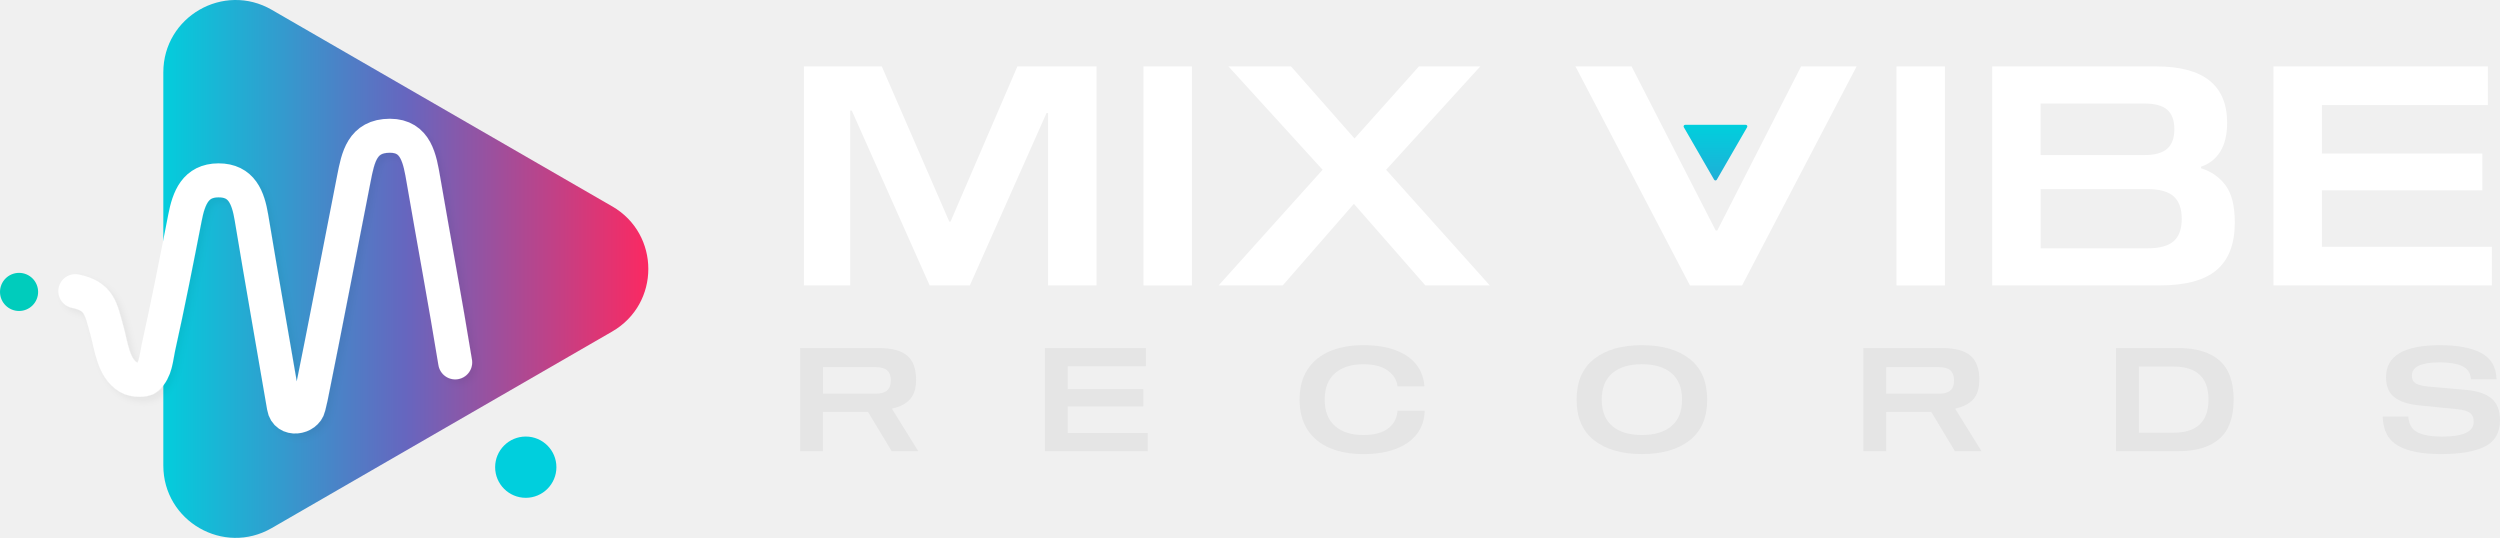
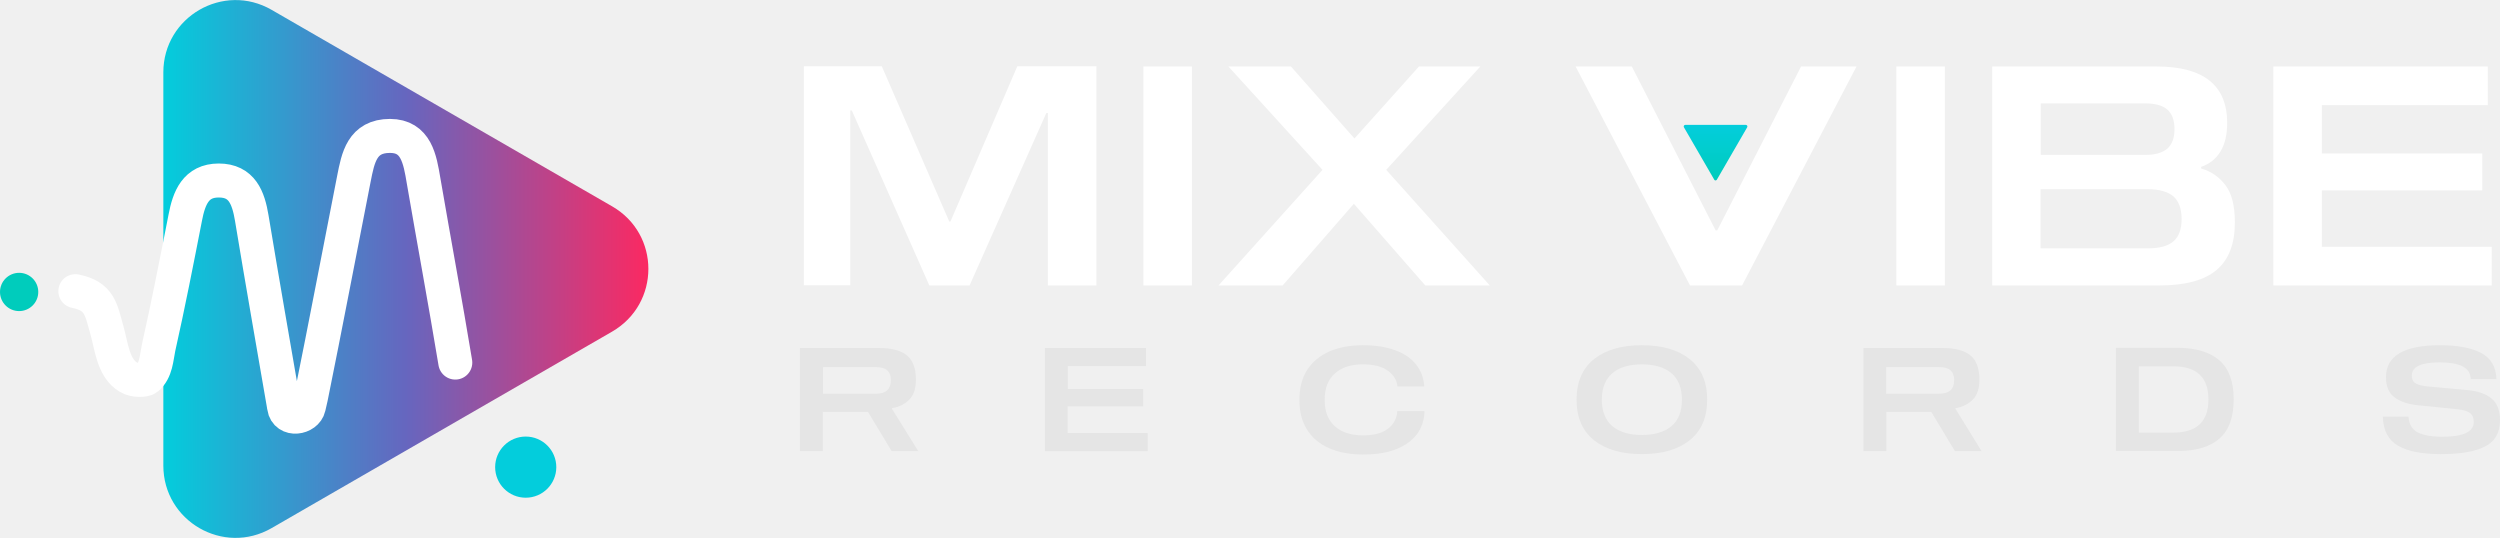
- <svg xmlns="http://www.w3.org/2000/svg" id="Layer_1" data-name="Layer 1" viewBox="0 0 1267.28 272.66">
-   <defs>
-     <linearGradient id="linear-gradient" x1="869.59" y1="91.48" x2="869.59" y2="63.27" gradientUnits="userSpaceOnUse">
-       <stop offset="0" stop-color="#1fafd7" />
-       <stop offset="1" stop-color="#00cfdd" />
-     </linearGradient>
-     <linearGradient id="linear-gradient-2" x1="82.79" y1="136.33" x2="328.64" y2="136.33" gradientUnits="userSpaceOnUse">
-       <stop offset="0" stop-color="#03cddc" />
-       <stop offset=".5" stop-color="#6666bf" />
-       <stop offset="1" stop-color="#fb2962" />
-     </linearGradient>
-     <filter id="drop-shadow-1" filterUnits="userSpaceOnUse">
-       <feOffset dx="2.19" dy="2.19" />
-       <feGaussianBlur result="blur" stdDeviation="1.57" />
-       <feFlood flood-color="#000" flood-opacity=".05" />
-       <feComposite in2="blur" operator="in" />
-       <feComposite in="SourceGraphic" />
-     </filter>
-   </defs>
-   <path d="M1248.13,185.59c-2.71-1.27-6.55-1.9-11.53-1.9-9.32,0-13.99,2.25-13.99,6.74,0,1.81,.63,3.1,1.9,3.88,1.27,.78,3.32,1.32,6.15,1.61l19.77,1.76c5.47,.49,9.64,1.92,12.52,4.28,2.88,2.37,4.32,6.07,4.32,11.09,0,6.25-2.51,10.67-7.54,13.25-5.03,2.59-12.45,3.88-22.26,3.88s-16.79-1.4-21.82-4.21c-5.03-2.81-7.64-7.75-7.83-14.83h12.96c.29,3.91,1.87,6.58,4.72,8.02,2.86,1.44,6.99,2.16,12.41,2.16,10.69,0,16.04-2.49,16.04-7.47,0-2.15-.67-3.69-2.01-4.61-1.34-.93-3.31-1.51-5.89-1.76l-19.7-1.98c-5.52-.54-9.7-1.9-12.56-4.1-2.86-2.2-4.28-5.61-4.28-10.25,0-10.79,9.13-16.18,27.39-16.18,8.88,0,15.83,1.32,20.83,3.95,5,2.64,7.6,7.08,7.8,13.33h-12.96c-.24-3.17-1.72-5.39-4.43-6.66Z" style="fill: #e5e5e5;" />
+ <svg xmlns="http://www.w3.org/2000/svg" version="1.1" id="Layer_1" x="0px" y="0px" viewBox="0 0 1267.3 272.7" style="enable-background:new 0 0 1267.3 272.7;" xml:space="preserve">
+   <style type="text/css">
+ 	.st0{fill:#E5E5E5;}
+ 	.st1{fill:#FFFFFF;}
+ 	.st2{fill:url(#SVGID_1_);}
+ 	.st3{fill:#03CDDC;}
+ 	.st4{fill:url(#SVGID_00000148660719377865950240000016082477354855087029_);}
+ 	.st5{fill:none;stroke:#FFFFFF;stroke-width:17.23;stroke-linecap:round;stroke-miterlimit:10;}
+ 	.st6{fill:#00CCBC;}
+ </style>
+   <path class="st0" d="M1248.1,185.6c-2.7-1.3-6.6-1.9-11.5-1.9c-9.3,0-14,2.2-14,6.7c0,1.8,0.6,3.1,1.9,3.9s3.3,1.3,6.2,1.6l19.8,1.8  c5.5,0.5,9.6,1.9,12.5,4.3c2.9,2.4,4.3,6.1,4.3,11.1c0,6.2-2.5,10.7-7.5,13.2c-5,2.6-12.4,3.9-22.3,3.9s-16.8-1.4-21.8-4.2  c-5-2.8-7.6-7.8-7.8-14.8h13c0.3,3.9,1.9,6.6,4.7,8c2.9,1.4,7,2.2,12.4,2.2c10.7,0,16-2.5,16-7.5c0-2.1-0.7-3.7-2-4.6  c-1.3-0.9-3.3-1.5-5.9-1.8l-19.7-2c-5.5-0.5-9.7-1.9-12.6-4.1c-2.9-2.2-4.3-5.6-4.3-10.2c0-10.8,9.1-16.2,27.4-16.2  c8.9,0,15.8,1.3,20.8,3.9c5,2.6,7.6,7.1,7.8,13.3h-13C1252.3,189.1,1250.9,186.9,1248.1,185.6L1248.1,185.6z" />
  <g>
-     <path d="M465.48,228.72h-13.47l-12.01-19.92h-22.85v19.92h-11.57v-52.28h39.91c6.59,0,11.39,1.28,14.39,3.84,3,2.56,4.5,6.63,4.5,12.19,0,4.49-1.1,7.87-3.29,10.14-2.2,2.27-5.13,3.75-8.79,4.43v.44l13.18,21.24Zm-15.78-30.79c1.24-1.1,1.87-2.79,1.87-5.09s-.62-3.99-1.87-5.09c-1.24-1.1-3.21-1.65-5.89-1.65h-26.65v13.47h26.65c2.68,0,4.65-.55,5.89-1.65Z" style="fill: #e5e5e5;" />
-     <path d="M541.25,197.23h38.3v8.79h-38.3v13.47h40.57v9.23h-52.14v-52.28h51.18v9.23h-39.61v11.57Z" style="fill: #e5e5e5;" />
-     <path d="M703.51,187.86c-2.93-2.15-7.08-3.22-12.45-3.22-6.1,0-10.89,1.53-14.35,4.58-3.47,3.05-5.2,7.51-5.2,13.36s1.73,10.31,5.2,13.36c3.47,3.05,8.25,4.58,14.35,4.58,5.52,0,9.73-1.12,12.63-3.37,2.9-2.24,4.48-5.22,4.72-8.93h13.77c-.1,4.54-1.4,8.46-3.92,11.75-2.51,3.29-6.08,5.82-10.69,7.58-4.61,1.76-10.12,2.64-16.51,2.64s-12.09-1.03-16.95-3.08c-4.86-2.05-8.63-5.14-11.31-9.26-2.68-4.12-4.03-9.21-4.03-15.27s1.34-11.14,4.03-15.27c2.68-4.12,6.46-7.21,11.31-9.26,4.86-2.05,10.51-3.08,16.95-3.08s11.8,.85,16.37,2.56c4.56,1.71,8.08,4.14,10.54,7.29,2.46,3.15,3.82,6.82,4.06,11.02h-13.62c-.34-3.17-1.98-5.83-4.91-7.98Z" style="fill: #e5e5e5;" />
-     <path d="M856.54,181.96c5.91,4.66,8.86,11.53,8.86,20.61s-2.95,15.95-8.86,20.61c-5.91,4.66-13.99,6.99-24.24,6.99s-18.33-2.33-24.24-6.99c-5.91-4.66-8.86-11.53-8.86-20.61s2.95-15.95,8.86-20.61c5.91-4.66,13.99-6.99,24.24-6.99s18.33,2.33,24.24,6.99Zm-9.23,34.01c3.56-3.03,5.34-7.49,5.34-13.4s-1.78-10.37-5.34-13.4c-3.56-3.03-8.57-4.54-15.01-4.54s-11.45,1.51-15.01,4.54c-3.56,3.03-5.35,7.49-5.35,13.4s1.78,10.37,5.35,13.4c3.56,3.03,8.57,4.54,15.01,4.54s11.45-1.51,15.01-4.54Z" style="fill: #e5e5e5;" />
-     <path d="M1004.45,228.72h-13.47l-12.01-19.92h-22.85v19.92h-11.57v-52.28h39.91c6.59,0,11.39,1.28,14.39,3.84,3,2.56,4.5,6.63,4.5,12.19,0,4.49-1.1,7.87-3.29,10.14-2.2,2.27-5.13,3.75-8.79,4.43v.44l13.18,21.24Zm-15.78-30.79c1.24-1.1,1.87-2.79,1.87-5.09s-.62-3.99-1.87-5.09c-1.24-1.1-3.21-1.65-5.89-1.65h-26.65v13.47h26.65c2.68,0,4.65-.55,5.89-1.65Z" style="fill: #e5e5e5;" />
-     <path d="M1125.08,182.73c4.78,4.2,7.18,10.81,7.18,19.84s-2.39,15.65-7.18,19.84c-4.78,4.2-11.74,6.3-20.87,6.3h-31.56v-52.28h31.56c9.13,0,16.08,2.1,20.87,6.3Zm-40.86,3.08v33.54h17.5c11.86,0,17.79-5.59,17.79-16.77s-5.93-16.77-17.79-16.77h-17.5Z" style="fill: #e5e5e5;" />
+     <path class="st0" d="M465.5,228.7H452l-12-19.9h-22.9v19.9h-11.6v-52.3h39.9c6.6,0,11.4,1.3,14.4,3.8s4.5,6.6,4.5,12.2   c0,4.5-1.1,7.9-3.3,10.1c-2.2,2.3-5.1,3.8-8.8,4.4v0.4L465.5,228.7L465.5,228.7z M449.7,197.9c1.2-1.1,1.9-2.8,1.9-5.1   s-0.6-4-1.9-5.1c-1.2-1.1-3.2-1.6-5.9-1.6h-26.6v13.5h26.6C446.5,199.6,448.5,199,449.7,197.9L449.7,197.9z" />
+     <path class="st0" d="M541.2,197.2h38.3v8.8h-38.3v13.5h40.6v9.2h-52.1v-52.3h51.2v9.2h-39.6V197.2L541.2,197.2z" />
+     <path class="st0" d="M703.5,187.9c-2.9-2.1-7.1-3.2-12.5-3.2c-6.1,0-10.9,1.5-14.3,4.6c-3.5,3.1-5.2,7.5-5.2,13.4   s1.7,10.3,5.2,13.4c3.5,3.1,8.2,4.6,14.3,4.6c5.5,0,9.7-1.1,12.6-3.4c2.9-2.2,4.5-5.2,4.7-8.9h13.8c-0.1,4.5-1.4,8.5-3.9,11.8   c-2.5,3.3-6.1,5.8-10.7,7.6s-10.1,2.6-16.5,2.6s-12.1-1-17-3.1s-8.6-5.1-11.3-9.3s-4-9.2-4-15.3s1.3-11.1,4-15.3   c2.7-4.1,6.5-7.2,11.3-9.3c4.9-2.1,10.5-3.1,17-3.1s11.8,0.9,16.4,2.6c4.6,1.7,8.1,4.1,10.5,7.3c2.5,3.1,3.8,6.8,4.1,11h-13.6   C708.1,192.7,706.4,190,703.5,187.9L703.5,187.9z" />
+     <path class="st0" d="M856.5,182c5.9,4.7,8.9,11.5,8.9,20.6s-3,15.9-8.9,20.6s-14,7-24.2,7s-18.3-2.3-24.2-7s-8.9-11.5-8.9-20.6   s3-15.9,8.9-20.6s14-7,24.2-7S850.6,177.3,856.5,182z M847.3,216c3.6-3,5.3-7.5,5.3-13.4s-1.8-10.4-5.3-13.4s-8.6-4.5-15-4.5   s-11.5,1.5-15,4.5s-5.3,7.5-5.3,13.4s1.8,10.4,5.3,13.4c3.6,3,8.6,4.5,15,4.5S843.8,219,847.3,216z" />
+     <path class="st0" d="M1004.5,228.7H991l-12-19.9h-22.8v19.9h-11.6v-52.3h39.9c6.6,0,11.4,1.3,14.4,3.8s4.5,6.6,4.5,12.2   c0,4.5-1.1,7.9-3.3,10.1c-2.2,2.3-5.1,3.8-8.8,4.4v0.4L1004.5,228.7L1004.5,228.7z M988.7,197.9c1.2-1.1,1.9-2.8,1.9-5.1   s-0.6-4-1.9-5.1c-1.2-1.1-3.2-1.6-5.9-1.6h-26.7v13.5h26.7C985.5,199.6,987.4,199,988.7,197.9L988.7,197.9z" />
+     <path class="st0" d="M1125.1,182.7c4.8,4.2,7.2,10.8,7.2,19.8s-2.4,15.6-7.2,19.8c-4.8,4.2-11.7,6.3-20.9,6.3h-31.6v-52.3h31.6   C1113.3,176.4,1120.3,178.5,1125.1,182.7z M1084.2,185.8v33.5h17.5c11.9,0,17.8-5.6,17.8-16.8s-5.9-16.8-17.8-16.8H1084.2z" />
    <g>
-       <path d="M555.85,144.68h-24.57V57.3h-.78l-38.87,87.38h-20.37l-39.49-88.63h-.78v88.63h-23.48V33.67h39.49l34.21,78.68h.62l33.9-78.68h40.11v111.02Z" style="fill: #fff;" />
-       <path d="M579.64,144.68V33.67h24.57v111.02h-24.57Z" style="fill: #fff;" />
-       <path d="M755.18,144.68h-32.65l-36.23-41.36-36.07,41.36h-32.5l52.71-58.62-47.73-52.4h31.72l32.19,36.54,32.65-36.54h31.1l-47.73,52.4,52.55,58.62Z" style="fill: #fff;" />
-       <path d="M869.72,116.85h.78l42.49-83.18h28.14l-58.04,111.02h-26.43l-58.04-111.02h28.45l42.65,83.18Z" style="fill: #fff;" />
-       <path d="M961.35,144.68V33.67h24.57v111.02h-24.57Z" style="fill: #fff;" />
-       <path d="M1128.26,94.07c3.06,4.2,4.59,10.44,4.59,18.74,0,10.78-3.06,18.79-9.17,24.02-6.12,5.24-15.76,7.85-28.92,7.85h-84.9V33.67h83.18c23.94,0,35.92,9.54,35.92,28.61,0,5.91-1.14,10.73-3.42,14.46-2.28,3.73-5.55,6.32-9.8,7.77v.78c5.29,1.66,9.46,4.59,12.52,8.79Zm-29.7-18.66c2.43-2.12,3.65-5.42,3.65-9.87s-1.22-7.88-3.65-9.95c-2.44-2.07-6.25-3.11-11.43-3.11h-52.71v26.12h52.71c5.18,0,8.99-1.06,11.43-3.19Zm3.27,46.88c2.75-2.38,4.12-6.17,4.12-11.35s-1.38-8.99-4.12-11.43c-2.75-2.43-7.13-3.65-13.14-3.65h-54.26v30.01h54.26c6.01,0,10.39-1.19,13.14-3.58Z" style="fill: #fff;" />
-       <path d="M1177.01,77.82h81.32v18.66h-81.32v28.61h86.14v19.59h-110.71V33.67h108.68v19.59h-84.12v24.57Z" style="fill: #fff;" />
-       <path d="M870.28,91.08l15.36-26.61c.31-.53-.08-1.2-.69-1.2h-30.72c-.61,0-1,.66-.69,1.2l15.36,26.61c.31,.53,1.07,.53,1.38,0Z" style="fill: url(#linear-gradient);" />
+       <path class="st1" d="M555.8,144.7h-24.6V57.3h-0.8l-38.9,87.4h-20.4L431.8,56H431v88.6h-23.5v-111H447l34.2,78.7h0.6l33.9-78.7    h40.1L555.8,144.7L555.8,144.7z" />
+       <path class="st1" d="M579.6,144.7v-111h24.6v111L579.6,144.7L579.6,144.7z" />
+       <path class="st1" d="M755.2,144.7h-32.7l-36.2-41.4l-36.1,41.4h-32.5l52.7-58.6l-47.7-52.4h31.7l32.2,36.5l32.7-36.5h31.1    l-47.7,52.4L755.2,144.7L755.2,144.7z" />
+       <path class="st1" d="M869.7,116.8h0.8L913,33.7h28.1l-58,111h-26.4l-58-111h28.5L869.7,116.8L869.7,116.8z" />
+       <path class="st1" d="M961.3,144.7v-111h24.6v111L961.3,144.7L961.3,144.7z" />
+       <path class="st1" d="M1128.3,94.1c3.1,4.2,4.6,10.4,4.6,18.7c0,10.8-3.1,18.8-9.2,24c-6.1,5.2-15.8,7.9-28.9,7.9h-84.9v-111h83.2    c23.9,0,35.9,9.5,35.9,28.6c0,5.9-1.1,10.7-3.4,14.5s-5.6,6.3-9.8,7.8v0.8C1121,86.9,1125.2,89.9,1128.3,94.1L1128.3,94.1z     M1098.6,75.4c2.4-2.1,3.7-5.4,3.7-9.9s-1.2-7.9-3.7-10c-2.4-2.1-6.2-3.1-11.4-3.1h-52.7v26.1h52.7    C1092.3,78.6,1096.1,77.5,1098.6,75.4z M1101.8,122.3c2.8-2.4,4.1-6.2,4.1-11.3s-1.4-9-4.1-11.4c-2.8-2.4-7.1-3.7-13.1-3.7h-54.3    v30h54.3C1094.7,125.9,1099.1,124.7,1101.8,122.3z" />
+       <path class="st1" d="M1177,77.8h81.3v18.7H1177v28.6h86.1v19.6h-110.7v-111h108.7v19.6H1177L1177,77.8L1177,77.8z" />
+       <linearGradient id="SVGID_1_" gradientUnits="userSpaceOnUse" x1="869.59" y1="182.523" x2="869.59" y2="210.73" gradientTransform="matrix(1 0 0 -1 0 274)">
+         <stop offset="0" style="stop-color:#00CCBC" />
+         <stop offset="1" style="stop-color:#03CDDC" />
+       </linearGradient>
+       <path class="st2" d="M870.3,91.1l15.4-26.6c0.3-0.5-0.1-1.2-0.7-1.2h-30.7c-0.6,0-1,0.7-0.7,1.2l15.4,26.6    C869.2,91.6,870,91.6,870.3,91.1z" />
    </g>
    <g>
-       <circle cx="266.52" cy="236.82" r="15.53" style="fill: #00cfdd;" />
-       <path d="M310.32,104.61L137.74,4.96c-24.42-14.1-54.95,3.52-54.95,31.72V235.97c0,28.2,30.53,45.82,54.95,31.72l172.59-99.64c24.42-14.1,24.42-49.35,0-63.45Z" style="fill: url(#linear-gradient-2);" />
-       <path d="M38.18,147.58c12.41,2.53,12.96,9.17,15.96,19.76,2.26,7.98,3.14,19.16,10.88,23.82,3.11,1.87,8.29,1.56,9.46,.55,4.56-3.93,4.66-10.41,5.82-15.57,4.87-21.84,9.18-43.81,13.46-65.78,1.94-9.96,5.26-18.9,16.98-18.94,11.78-.03,15.04,8.75,16.73,18.91,5.31,31.96,10.95,63.87,16.42,95.81,.01,.06,.02,.12,.03,.19,1.23,7.28,11.31,5.51,12.52-.04,.35-1.62,.82-3.26,1.14-4.84,7.48-36.94,14.54-73.98,21.81-110.97,2.09-10.64,4.14-21.67,18.27-21.67,13.34,0,15.18,11.92,17.02,22.61,5.29,30.77,11.04,61.47,16.06,92.29" style="fill: none; filter: url(#drop-shadow-1); stroke: #fff; stroke-linecap: round; stroke-miterlimit: 10; stroke-width: 17.23px;" />
-       <circle cx="9.66" cy="147.98" r="9.66" style="fill: #00ccbc;" />
+       <circle class="st3" cx="266.5" cy="236.8" r="15.5" />
+       <linearGradient id="SVGID_00000182490520877558660390000012562948193239959731_" gradientUnits="userSpaceOnUse" x1="82.79" y1="137.675" x2="328.645" y2="137.675" gradientTransform="matrix(1 0 0 -1 0 274)">
+         <stop offset="0" style="stop-color:#03CDDC" />
+         <stop offset="0.5" style="stop-color:#6666BF" />
+         <stop offset="1" style="stop-color:#FB2962" />
+       </linearGradient>
+       <path style="fill:url(#SVGID_00000182490520877558660390000012562948193239959731_);" d="M310.3,104.6L137.7,5    C113.3-9.1,82.8,8.5,82.8,36.7V236c0,28.2,30.5,45.8,54.9,31.7l172.6-99.6C334.8,153.9,334.8,118.7,310.3,104.6L310.3,104.6z" />
+       <path class="st5" d="M38.2,147.6c12.4,2.5,13,9.2,16,19.8c2.3,8,3.1,19.2,10.9,23.8c3.1,1.9,8.3,1.6,9.5,0.6    c4.6-3.9,4.7-10.4,5.8-15.6c4.9-21.8,9.2-43.8,13.5-65.8c1.9-10,5.3-18.9,17-18.9c11.8,0,15,8.8,16.7,18.9    c5.3,32,10.9,63.9,16.4,95.8c0,0.1,0,0.1,0,0.2c1.2,7.3,11.3,5.5,12.5,0c0.4-1.6,0.8-3.3,1.1-4.8c7.5-36.9,14.5-74,21.8-111    c2.1-10.6,4.1-21.7,18.3-21.7c13.3,0,15.2,11.9,17,22.6c5.3,30.8,11,61.5,16.1,92.3" />
+       <circle class="st6" cx="9.7" cy="148" r="9.7" />
    </g>
  </g>
</svg>
